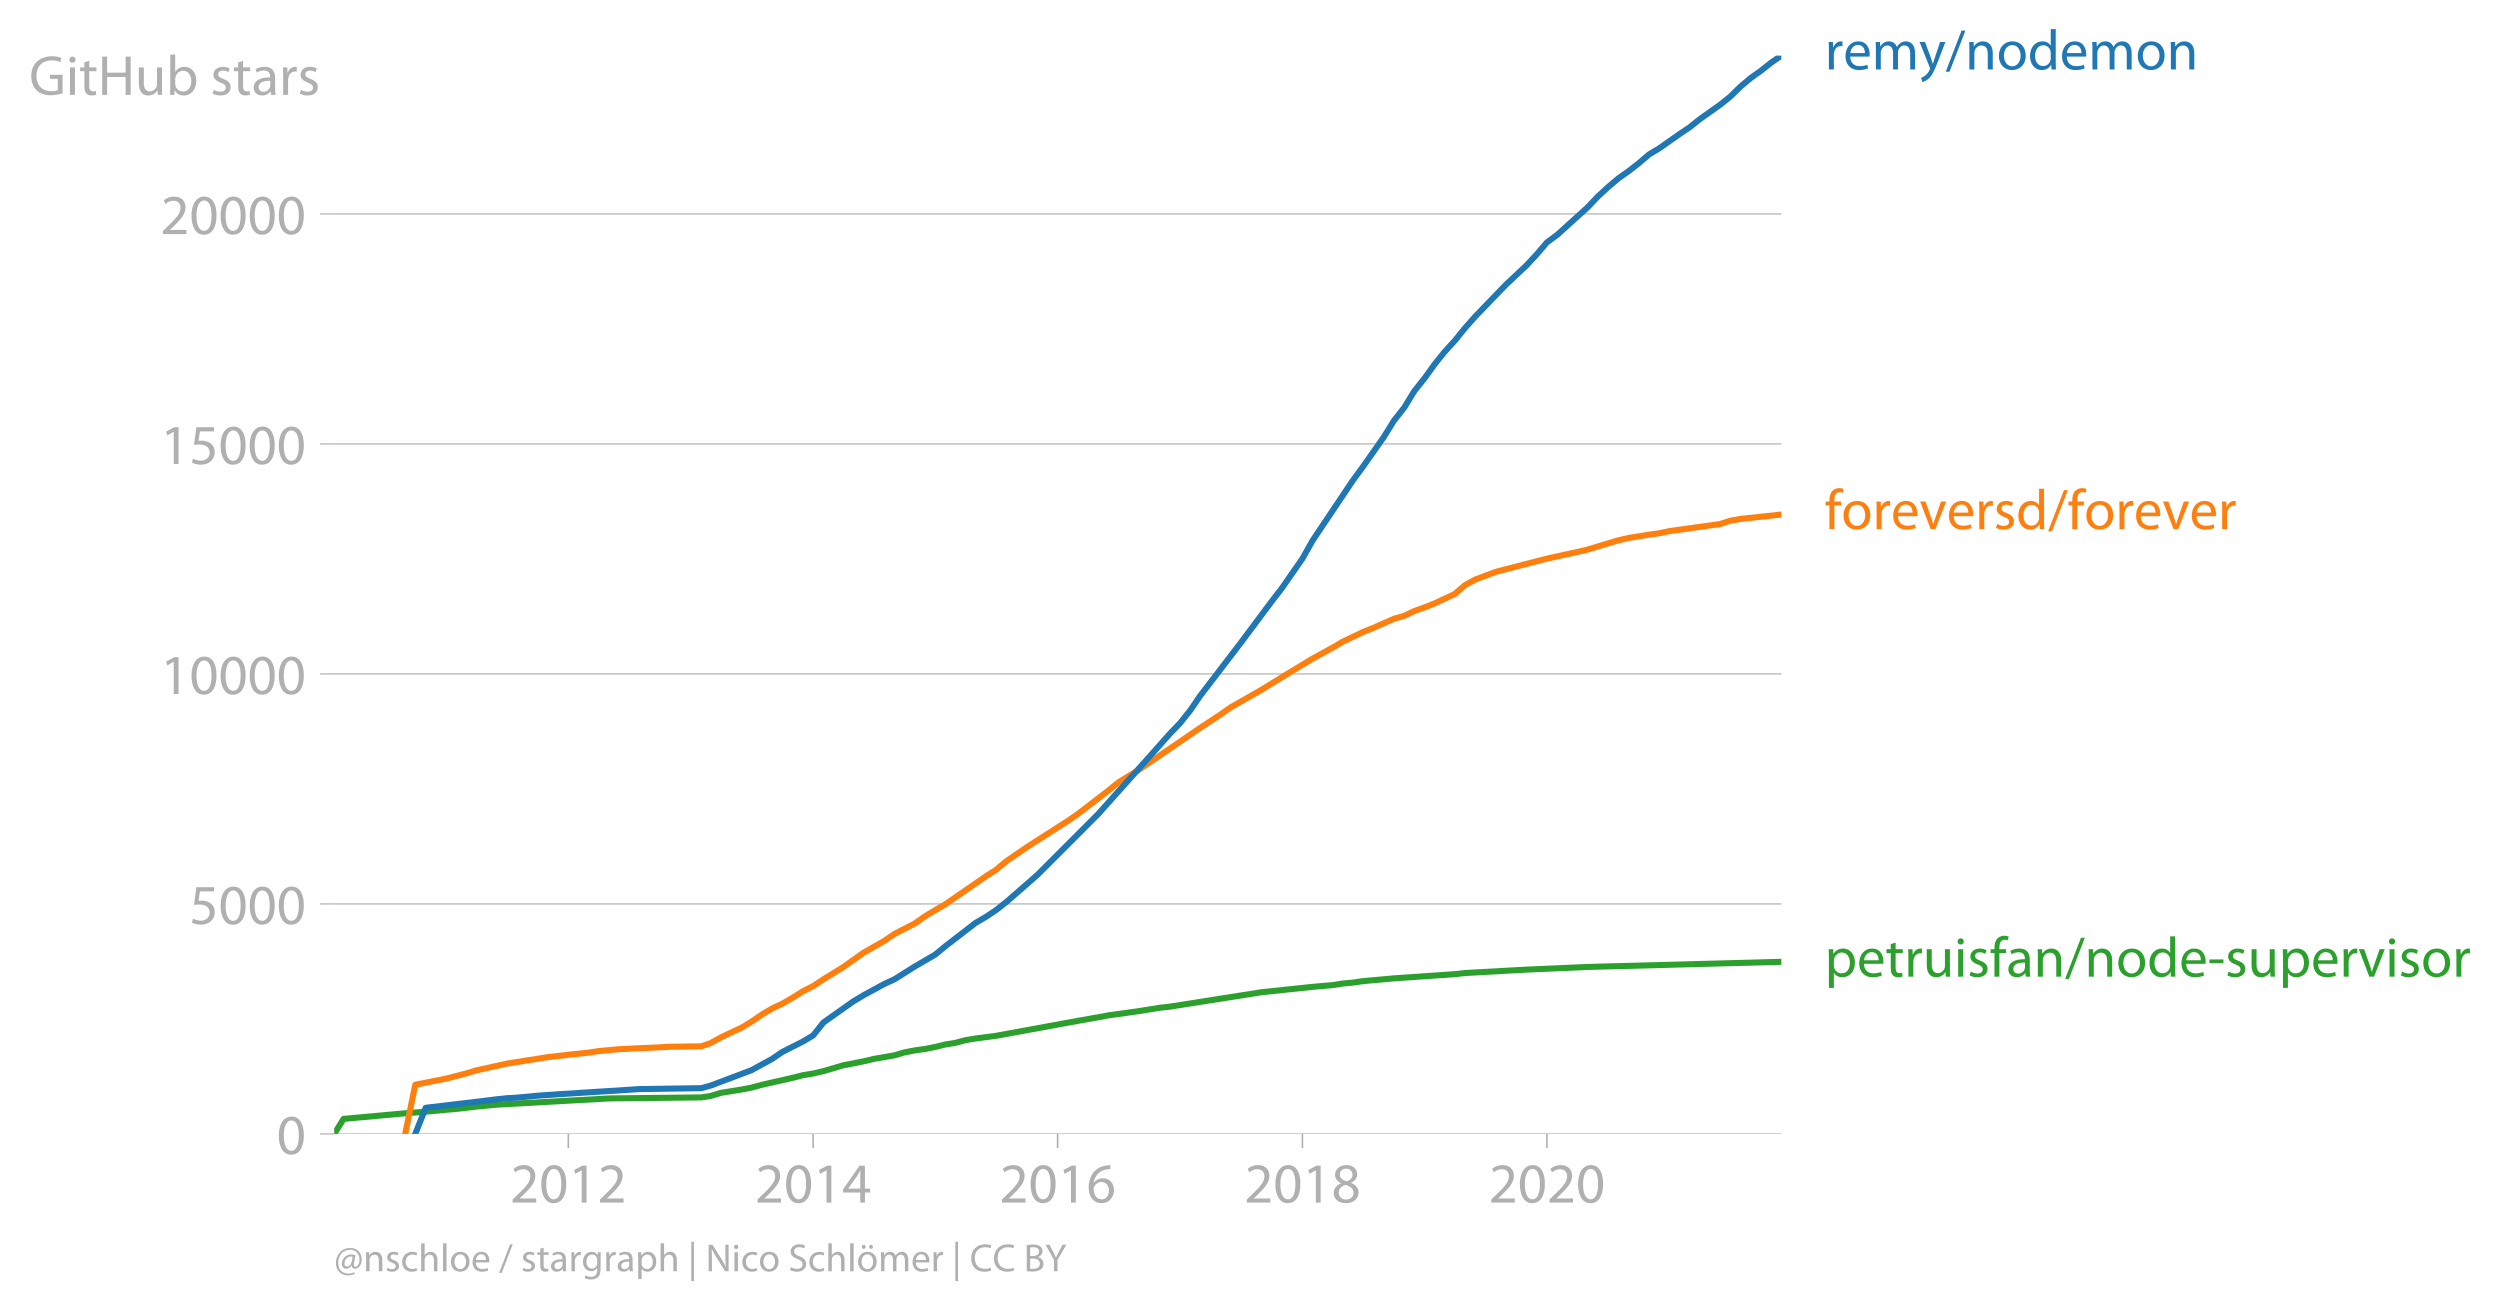
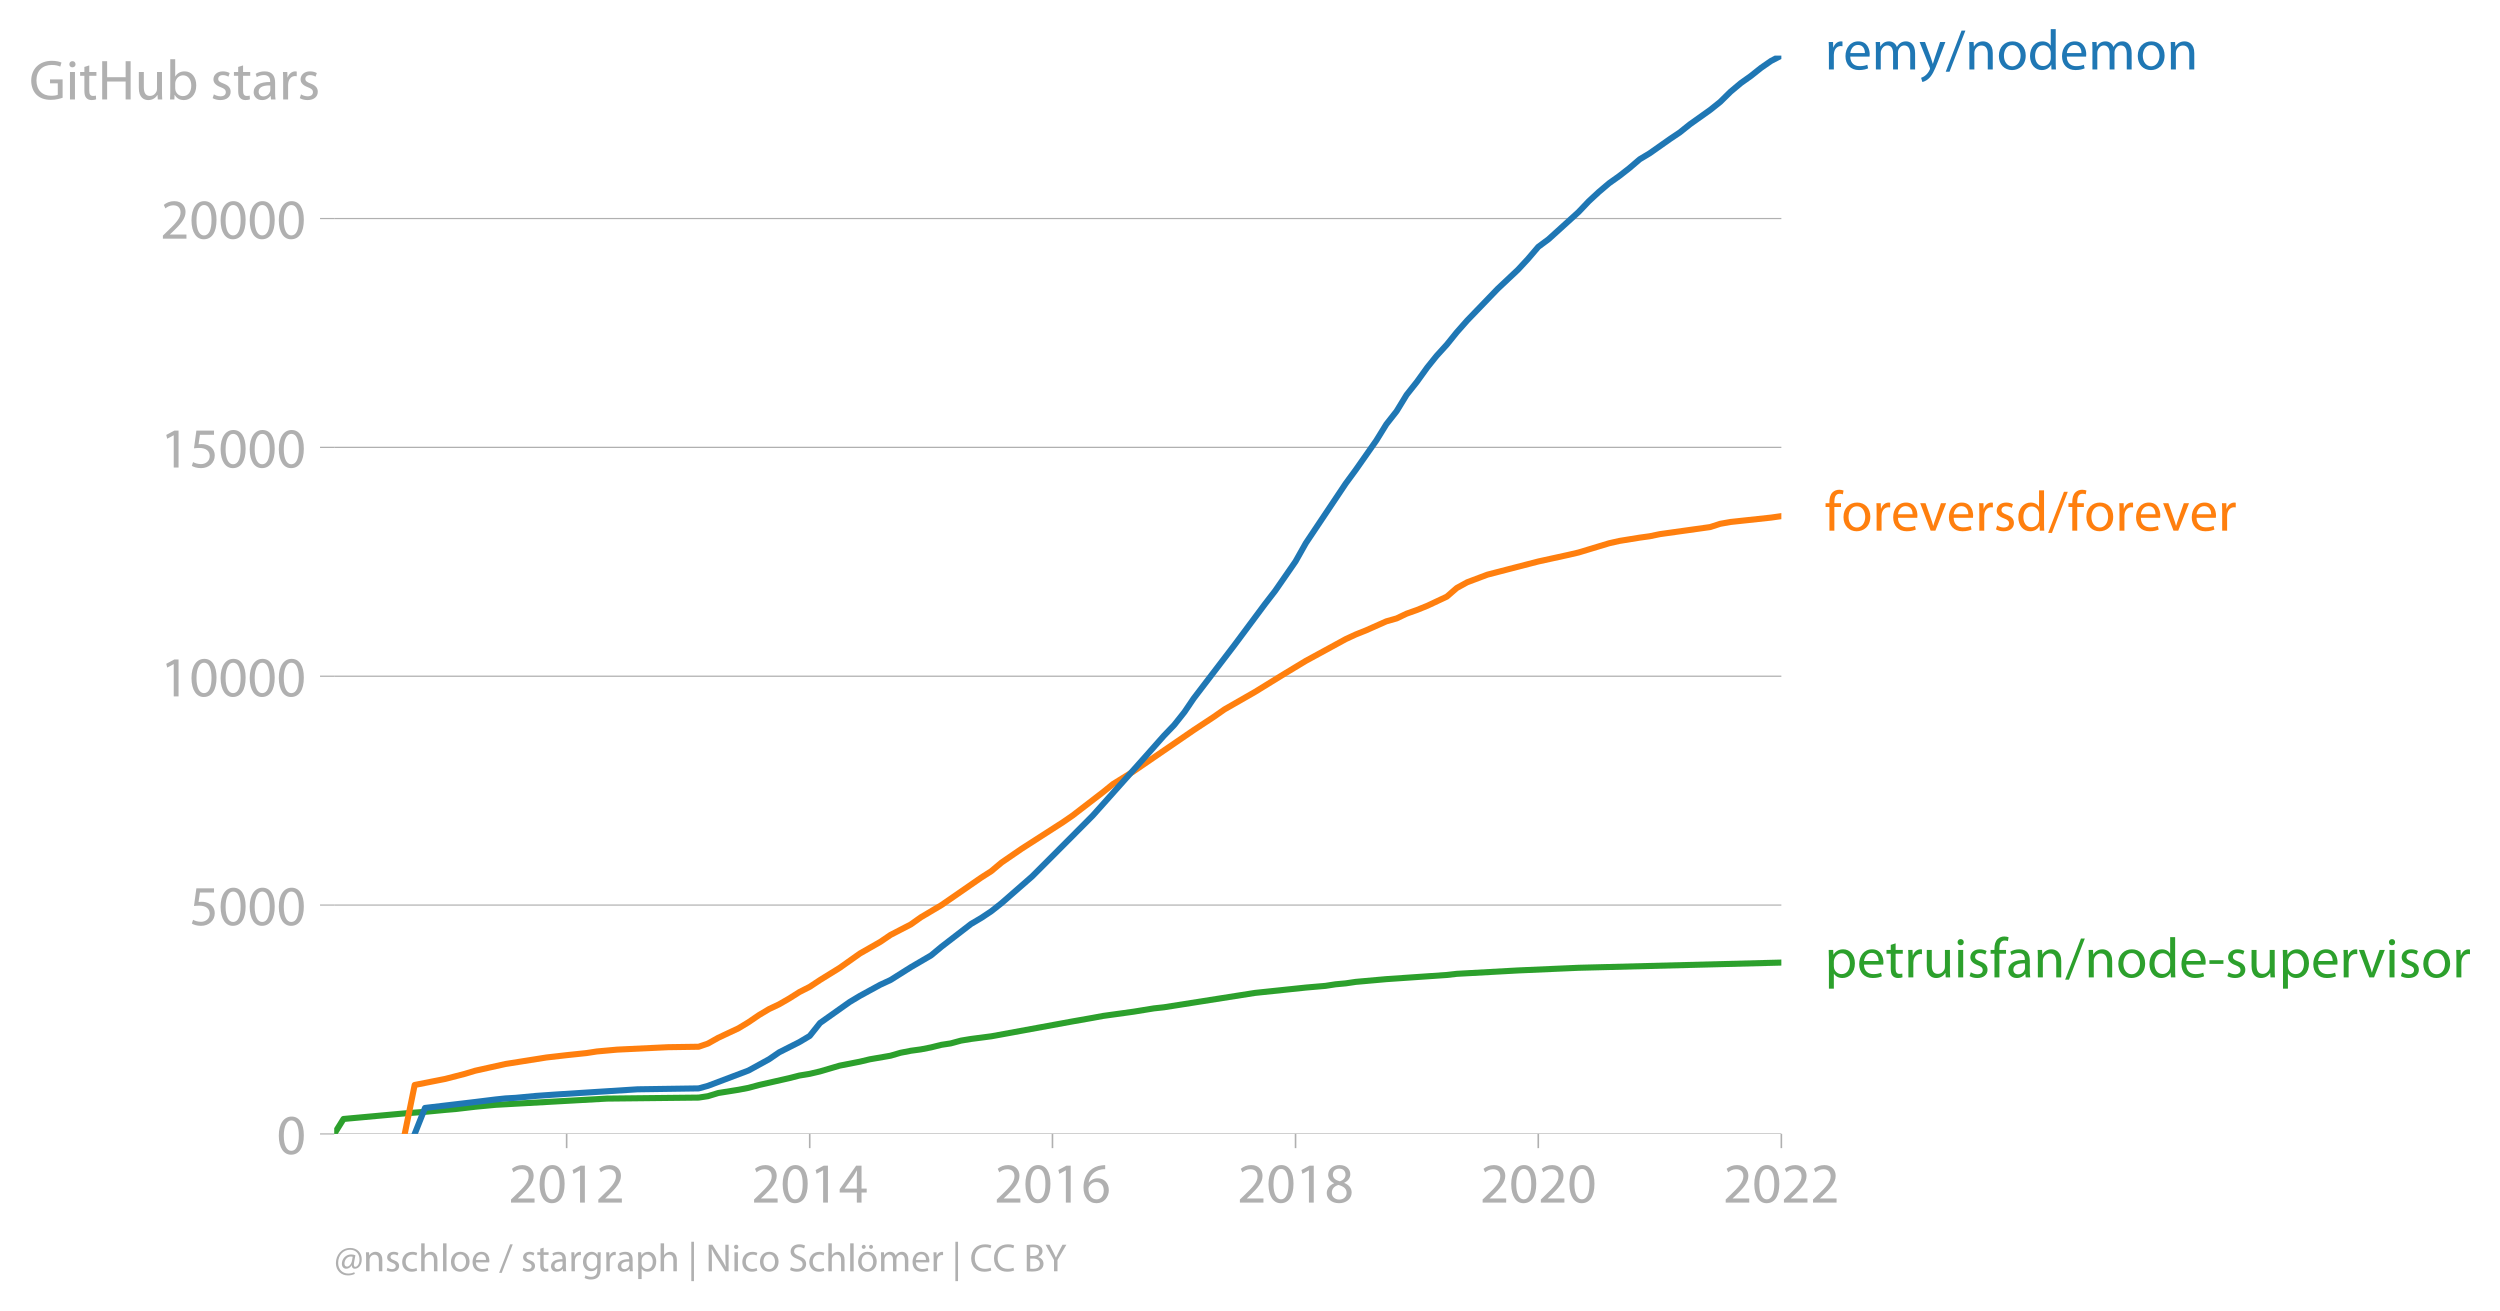
<svg xmlns="http://www.w3.org/2000/svg" xmlns:xlink="http://www.w3.org/1999/xlink" width="822.589" height="431.141" viewBox="0 0 616.941 323.356">
  <defs>
    <style>*{stroke-linejoin:round;stroke-linecap:butt}</style>
  </defs>
  <g id="figure_1">
    <path d="M0 323.356h616.941V0H0v323.356z" style="fill:none" id="patch_1" />
    <g id="axes_1">
      <path d="M82.476 279.829h357.12V13.717H82.476v266.112z" style="fill:none" id="patch_2" />
      <g id="matplotlib.axis_1">
        <g id="xtick_1">
          <g id="line2d_1">
            <defs>
-               <path id="mc02c245573" d="M0 0v3.5" style="stroke:#b0b0b0;stroke-width:.4" />
-             </defs>
-             <use xlink:href="#mc02c245573" x="140.247" y="279.829" style="fill:#b0b0b0;stroke:#b0b0b0;stroke-width:.4" />
-           </g>
-           <g style="fill:#b0b0b0" transform="matrix(.14 0 0 -.14 125.884 296.769)" id="text_1">
+               <path id="m2786385b89" d="M0 0v3.5" style="stroke:#b0b0b0;stroke-width:.4" />
+             </defs>
+             <use xlink:href="#m2786385b89" x="139.835" y="279.829" style="fill:#b0b0b0;stroke:#b0b0b0;stroke-width:.4" />
+           </g>
+           <g style="fill:#b0b0b0" transform="matrix(.14 0 0 -.14 125.472 296.769)" id="text_1">
            <defs>
              <path id="MyriadPro-Regular-32" d="M2944 0v467H1075v13l333 307c877 845 1434 1466 1434 2234 0 595-378 1209-1274 1209-480 0-890-179-1178-422l180-397c192 160 505 352 883 352 621 0 825-390 825-813-6-627-486-1164-1548-2176L288 346V0h2656z" transform="scale(.01563)" />
              <path id="MyriadPro-Regular-30" d="M1677 4230c-845 0-1447-768-1447-2163C243 691 794-70 1606-70c922 0 1447 780 1447 2195 0 1325-499 2105-1376 2105zm-32-435c582 0 845-672 845-1696 0-1062-276-1734-852-1734-512 0-844 614-844 1696 0 1133 358 1734 851 1734z" transform="scale(.01563)" />
              <path id="MyriadPro-Regular-31" d="M1510 0h544v4160h-480l-908-486 108-429 724 390h12V0z" transform="scale(.01563)" />
            </defs>
            <use xlink:href="#MyriadPro-Regular-32" />
            <use xlink:href="#MyriadPro-Regular-30" x="51.3" />
            <use xlink:href="#MyriadPro-Regular-31" x="102.6" />
            <use xlink:href="#MyriadPro-Regular-32" x="153.9" />
          </g>
        </g>
        <g id="xtick_2">
-           <use xlink:href="#mc02c245573" x="200.662" y="279.829" style="fill:#b0b0b0;stroke:#b0b0b0;stroke-width:.4" id="line2d_2" />
-           <g style="fill:#b0b0b0" transform="matrix(.14 0 0 -.14 186.3 296.769)" id="text_2">
+           <use xlink:href="#m2786385b89" x="199.82" y="279.829" style="fill:#b0b0b0;stroke:#b0b0b0;stroke-width:.4" id="line2d_2" />
+           <g style="fill:#b0b0b0" transform="matrix(.14 0 0 -.14 185.457 296.769)" id="text_2">
            <defs>
              <path id="MyriadPro-Regular-34" d="M2560 0v1133h582v441h-582v2586h-608L96 1504v-371h1933V0h531zM666 1574v13l1017 1415c115 192 218 371 346 614h19c-13-218-19-435-19-653V1574H666z" transform="scale(.01563)" />
            </defs>
            <use xlink:href="#MyriadPro-Regular-32" />
            <use xlink:href="#MyriadPro-Regular-30" x="51.3" />
            <use xlink:href="#MyriadPro-Regular-31" x="102.6" />
            <use xlink:href="#MyriadPro-Regular-34" x="153.9" />
          </g>
        </g>
        <g id="xtick_3">
-           <use xlink:href="#mc02c245573" x="260.995" y="279.829" style="fill:#b0b0b0;stroke:#b0b0b0;stroke-width:.4" id="line2d_3" />
-           <g style="fill:#b0b0b0" transform="matrix(.14 0 0 -.14 246.632 296.769)" id="text_3">
+           <use xlink:href="#m2786385b89" x="259.723" y="279.829" style="fill:#b0b0b0;stroke:#b0b0b0;stroke-width:.4" id="line2d_3" />
+           <g style="fill:#b0b0b0" transform="matrix(.14 0 0 -.14 245.36 296.769)" id="text_3">
            <defs>
              <path id="MyriadPro-Regular-36" d="M2662 4224c-102 0-243-6-409-32-525-64-986-275-1331-614-410-410-704-1056-704-1876C218 621 800-70 1690-70c864 0 1382 704 1382 1465 0 813-518 1344-1254 1344-461 0-807-217-1005-480h-19c96 685 563 1331 1446 1479 160 25 307 32 422 25v461zM1690 365c-589 0-903 505-916 1190 0 103 26 186 64 250 154 301 468 512 807 512 518 0 857-359 857-954s-326-998-806-998h-6z" transform="scale(.01563)" />
            </defs>
            <use xlink:href="#MyriadPro-Regular-32" />
            <use xlink:href="#MyriadPro-Regular-30" x="51.3" />
            <use xlink:href="#MyriadPro-Regular-31" x="102.6" />
            <use xlink:href="#MyriadPro-Regular-36" x="153.9" />
          </g>
        </g>
        <g id="xtick_4">
-           <use xlink:href="#mc02c245573" x="321.41" y="279.829" style="fill:#b0b0b0;stroke:#b0b0b0;stroke-width:.4" id="line2d_4" />
-           <g style="fill:#b0b0b0" transform="matrix(.14 0 0 -.14 307.047 296.769)" id="text_4">
+           <use xlink:href="#m2786385b89" x="319.708" y="279.829" style="fill:#b0b0b0;stroke:#b0b0b0;stroke-width:.4" id="line2d_4" />
+           <g style="fill:#b0b0b0" transform="matrix(.14 0 0 -.14 305.345 296.769)" id="text_4">
            <defs>
              <path id="MyriadPro-Regular-38" d="M1062 2170c-512-218-825-589-825-1114C237 448 762-70 1632-70c794 0 1414 486 1414 1209 0 506-320 871-838 1075v20c512 243 685 620 685 972 0 519-403 1024-1210 1024-729 0-1286-448-1286-1107 0-358 198-717 659-934l6-19zm583-1831c-531 0-851 371-832 794 0 397 262 717 749 857 563-160 915-403 915-908 0-423-327-743-832-743zm6 3488c506 0 704-345 704-678 0-378-275-634-633-755-480 128-794 352-794 768 0 358 256 665 723 665z" transform="scale(.01563)" />
            </defs>
            <use xlink:href="#MyriadPro-Regular-32" />
            <use xlink:href="#MyriadPro-Regular-30" x="51.3" />
            <use xlink:href="#MyriadPro-Regular-31" x="102.6" />
            <use xlink:href="#MyriadPro-Regular-38" x="153.9" />
          </g>
        </g>
        <g id="xtick_5">
-           <use xlink:href="#mc02c245573" x="381.743" y="279.829" style="fill:#b0b0b0;stroke:#b0b0b0;stroke-width:.4" id="line2d_5" />
-           <g style="fill:#b0b0b0" transform="matrix(.14 0 0 -.14 367.38 296.769)" id="text_5">
+           <use xlink:href="#m2786385b89" x="379.611" y="279.829" style="fill:#b0b0b0;stroke:#b0b0b0;stroke-width:.4" id="line2d_5" />
+           <g style="fill:#b0b0b0" transform="matrix(.14 0 0 -.14 365.248 296.769)" id="text_5">
            <use xlink:href="#MyriadPro-Regular-32" />
            <use xlink:href="#MyriadPro-Regular-30" x="51.3" />
            <use xlink:href="#MyriadPro-Regular-32" x="102.6" />
            <use xlink:href="#MyriadPro-Regular-30" x="153.9" />
+           </g>
+         </g>
+         <g id="xtick_6">
+           <use xlink:href="#m2786385b89" x="439.596" y="279.829" style="fill:#b0b0b0;stroke:#b0b0b0;stroke-width:.4" id="line2d_6" />
+           <g style="fill:#b0b0b0" transform="matrix(.14 0 0 -.14 425.233 296.769)" id="text_6">
+             <use xlink:href="#MyriadPro-Regular-32" />
+             <use xlink:href="#MyriadPro-Regular-30" x="51.3" />
+             <use xlink:href="#MyriadPro-Regular-32" x="102.6" />
+             <use xlink:href="#MyriadPro-Regular-32" x="153.9" />
          </g>
        </g>
      </g>
      <g id="matplotlib.axis_2">
        <g id="ytick_1">
-           <path d="M82.476 279.829h357.12" clip-path="url(#p3acade7d7f)" style="fill:none;stroke:#b0b0b0;stroke-width:.3;stroke-linecap:square" id="line2d_6" />
-           <g id="line2d_7">
-             <defs>
-               <path id="m104d1a700c" d="M0 0h-3.5" style="stroke:#b0b0b0;stroke-width:.3" />
-             </defs>
-             <use xlink:href="#m104d1a700c" x="82.476" y="279.829" style="fill:#b0b0b0;stroke:#b0b0b0;stroke-width:.3" />
-           </g>
-           <use xlink:href="#MyriadPro-Regular-30" style="fill:#b0b0b0" transform="matrix(.14 0 0 -.14 68.295 284.799)" id="text_6" />
+           <path d="M82.476 279.829h357.12" clip-path="url(#p64e9f4b021)" style="fill:none;stroke:#b0b0b0;stroke-width:.3;stroke-linecap:square" id="line2d_7" />
+           <g id="line2d_8">
+             <defs>
+               <path id="m545ba97fec" d="M0 0h-3.5" style="stroke:#b0b0b0;stroke-width:.3" />
+             </defs>
+             <use xlink:href="#m545ba97fec" x="82.476" y="279.829" style="fill:#b0b0b0;stroke:#b0b0b0;stroke-width:.3" />
+           </g>
+           <use xlink:href="#MyriadPro-Regular-30" style="fill:#b0b0b0" transform="matrix(.14 0 0 -.14 68.295 284.799)" id="text_7" />
        </g>
        <g id="ytick_2">
-           <path d="M82.476 223.071h357.12" clip-path="url(#p3acade7d7f)" style="fill:none;stroke:#b0b0b0;stroke-width:.3;stroke-linecap:square" id="line2d_8" />
-           <use xlink:href="#m104d1a700c" x="82.476" y="223.071" style="fill:#b0b0b0;stroke:#b0b0b0;stroke-width:.3" id="line2d_9" />
-           <g style="fill:#b0b0b0" transform="matrix(.14 0 0 -.14 46.75 228.041)" id="text_7">
+           <path d="M82.476 223.353h357.12" clip-path="url(#p64e9f4b021)" style="fill:none;stroke:#b0b0b0;stroke-width:.3;stroke-linecap:square" id="line2d_9" />
+           <use xlink:href="#m545ba97fec" x="82.476" y="223.353" style="fill:#b0b0b0;stroke:#b0b0b0;stroke-width:.3" id="line2d_10" />
+           <g style="fill:#b0b0b0" transform="matrix(.14 0 0 -.14 46.75 228.323)" id="text_8">
            <defs>
              <path id="MyriadPro-Regular-35" d="M2771 4160H781L512 2163c154 19 339 45 576 45 832 0 1190-384 1197-922 0-556-455-902-986-902-377 0-717 128-889 230L269 186C467 58 851-70 1306-70c902 0 1548 608 1548 1420 0 525-268 884-595 1069-256 154-576 224-896 224-153 0-243-13-339-25l160 1068h1587v474z" transform="scale(.01563)" />
            </defs>
            <use xlink:href="#MyriadPro-Regular-35" />
            <use xlink:href="#MyriadPro-Regular-30" x="51.3" />
            <use xlink:href="#MyriadPro-Regular-30" x="102.6" />
            <use xlink:href="#MyriadPro-Regular-30" x="153.9" />
          </g>
        </g>
        <g id="ytick_3">
-           <path d="M82.476 166.314h357.12" clip-path="url(#p3acade7d7f)" style="fill:none;stroke:#b0b0b0;stroke-width:.3;stroke-linecap:square" id="line2d_10" />
-           <use xlink:href="#m104d1a700c" x="82.476" y="166.314" style="fill:#b0b0b0;stroke:#b0b0b0;stroke-width:.3" id="line2d_11" />
-           <g style="fill:#b0b0b0" transform="matrix(.14 0 0 -.14 39.568 171.284)" id="text_8">
+           <path d="M82.476 166.878h357.12" clip-path="url(#p64e9f4b021)" style="fill:none;stroke:#b0b0b0;stroke-width:.3;stroke-linecap:square" id="line2d_11" />
+           <use xlink:href="#m545ba97fec" x="82.476" y="166.878" style="fill:#b0b0b0;stroke:#b0b0b0;stroke-width:.3" id="line2d_12" />
+           <g style="fill:#b0b0b0" transform="matrix(.14 0 0 -.14 39.568 171.848)" id="text_9">
            <use xlink:href="#MyriadPro-Regular-31" />
            <use xlink:href="#MyriadPro-Regular-30" x="51.3" />
            <use xlink:href="#MyriadPro-Regular-30" x="102.6" />
            <use xlink:href="#MyriadPro-Regular-30" x="153.9" />
            <use xlink:href="#MyriadPro-Regular-30" x="205.2" />
          </g>
        </g>
        <g id="ytick_4">
-           <path d="M82.476 109.557h357.12" clip-path="url(#p3acade7d7f)" style="fill:none;stroke:#b0b0b0;stroke-width:.3;stroke-linecap:square" id="line2d_12" />
-           <use xlink:href="#m104d1a700c" x="82.476" y="109.557" style="fill:#b0b0b0;stroke:#b0b0b0;stroke-width:.3" id="line2d_13" />
-           <g style="fill:#b0b0b0" transform="matrix(.14 0 0 -.14 39.568 114.527)" id="text_9">
+           <path d="M82.476 110.402h357.12" clip-path="url(#p64e9f4b021)" style="fill:none;stroke:#b0b0b0;stroke-width:.3;stroke-linecap:square" id="line2d_13" />
+           <use xlink:href="#m545ba97fec" x="82.476" y="110.402" style="fill:#b0b0b0;stroke:#b0b0b0;stroke-width:.3" id="line2d_14" />
+           <g style="fill:#b0b0b0" transform="matrix(.14 0 0 -.14 39.568 115.372)" id="text_10">
            <use xlink:href="#MyriadPro-Regular-31" />
            <use xlink:href="#MyriadPro-Regular-35" x="51.3" />
            <use xlink:href="#MyriadPro-Regular-30" x="102.6" />
            <use xlink:href="#MyriadPro-Regular-30" x="153.9" />
            <use xlink:href="#MyriadPro-Regular-30" x="205.2" />
          </g>
        </g>
        <g id="ytick_5">
-           <path d="M82.476 52.8h357.12" clip-path="url(#p3acade7d7f)" style="fill:none;stroke:#b0b0b0;stroke-width:.3;stroke-linecap:square" id="line2d_14" />
-           <use xlink:href="#m104d1a700c" x="82.476" y="52.8" style="fill:#b0b0b0;stroke:#b0b0b0;stroke-width:.3" id="line2d_15" />
-           <g style="fill:#b0b0b0" transform="matrix(.14 0 0 -.14 39.568 57.77)" id="text_10">
+           <path d="M82.476 53.927h357.12" clip-path="url(#p64e9f4b021)" style="fill:none;stroke:#b0b0b0;stroke-width:.3;stroke-linecap:square" id="line2d_15" />
+           <use xlink:href="#m545ba97fec" x="82.476" y="53.927" style="fill:#b0b0b0;stroke:#b0b0b0;stroke-width:.3" id="line2d_16" />
+           <g style="fill:#b0b0b0" transform="matrix(.14 0 0 -.14 39.568 58.897)" id="text_11">
            <use xlink:href="#MyriadPro-Regular-32" />
            <use xlink:href="#MyriadPro-Regular-30" x="51.3" />
            <use xlink:href="#MyriadPro-Regular-30" x="102.6" />
            <use xlink:href="#MyriadPro-Regular-30" x="153.9" />
            <use xlink:href="#MyriadPro-Regular-30" x="205.2" />
          </g>
        </g>
-         <g style="fill:#b0b0b0" transform="matrix(.14 0 0 -.14 7.2 23.417)" id="text_11">
+         <g style="fill:#b0b0b0" transform="matrix(.14 0 0 -.14 7.2 24.544)" id="text_12">
          <defs>
            <path id="MyriadPro-Regular-47" d="M3770 2266H2349v-448h877V531c-128-64-378-115-743-115-1005 0-1664 646-1664 1741 0 1081 685 1734 1735 1734 435 0 723-83 953-185l135 454c-186 90-576 198-1076 198-1446 0-2329-940-2336-2227 0-672 231-1248 602-1606 422-403 960-570 1613-570 582 0 1075 147 1325 237v2074z" transform="scale(.01563)" />
            <path id="MyriadPro-Regular-69" d="M1030 0v3098H467V0h563zM749 4320c-205 0-352-154-352-352 0-192 141-346 339-346 224 0 365 154 358 346 0 198-134 352-345 352z" transform="scale(.01563)" />
            <path id="MyriadPro-Regular-74" d="M595 3667v-569H115v-429h480V979c0-365 58-640 218-806C947 19 1158-70 1421-70c217 0 390 38 499 83l-26 422c-83-25-172-38-326-38-314 0-422 217-422 601v1671h806v429h-806v742l-551-173z" transform="scale(.01563)" />
            <path id="MyriadPro-Regular-48" d="M486 4314V0h557v2022h2087V0h563v4314h-563V2509H1043v1805H486z" transform="scale(.01563)" />
            <path id="MyriadPro-Regular-75" d="M3059 3098h-563V1197c0-103-19-205-51-288-103-250-365-512-743-512-512 0-691 397-691 985v1716H448V1286C448 198 1030-70 1517-70c550 0 877 326 1024 576h13l32-506h499c-19 243-26 525-26 845v2253z" transform="scale(.01563)" />
            <path id="MyriadPro-Regular-62" d="M467 800c0-275-13-589-25-800h486l26 512h19c230-410 589-582 1037-582 691 0 1388 550 1388 1657 7 941-537 1581-1305 1581-499 0-858-224-1056-570h-13v1946H467V800zm557 998c0 90 19 167 32 231 115 429 474 691 858 691 601 0 921-531 921-1152 0-710-352-1190-941-1190-409 0-736 268-844 659-13 64-26 134-26 205v556z" transform="scale(.01563)" />
            <path id="MyriadPro-Regular-73" d="M250 147C467 19 781-70 1120-70c736 0 1158 390 1158 934 0 461-275 730-812 934-404 154-589 269-589 525 0 231 185 423 518 423 288 0 512-103 634-180l141 410c-173 102-448 192-762 192-666 0-1069-410-1069-909 0-371 263-678 819-877 416-153 576-300 576-569 0-256-192-461-601-461-282 0-576 115-743 224L250 147z" transform="scale(.01563)" />
            <path id="MyriadPro-Regular-61" d="M2643 1901c0 621-230 1267-1177 1267-391 0-762-109-1018-275l128-371c218 140 518 230 806 230 634 0 704-461 704-717v-64C890 1978 224 1568 224 819c0-448 320-889 947-889 442 0 775 217 947 460h20l44-390h512c-38 211-51 474-51 742v1159zm-544-858c0-57-13-121-32-179-89-262-345-518-749-518-288 0-531 172-531 537 0 602 698 711 1312 698v-538z" transform="scale(.01563)" />
            <path id="MyriadPro-Regular-72" d="M467 0h557v1651c0 96 13 186 26 263 76 422 358 723 755 723 77 0 134-7 192-19v531c-51 13-96 19-160 19-378 0-717-262-858-678h-25l-20 608H442c19-288 25-602 25-967V0z" transform="scale(.01563)" />
          </defs>
          <use xlink:href="#MyriadPro-Regular-47" />
          <use xlink:href="#MyriadPro-Regular-69" x="64.6" />
          <use xlink:href="#MyriadPro-Regular-74" x="88" />
          <use xlink:href="#MyriadPro-Regular-48" x="121.1" />
          <use xlink:href="#MyriadPro-Regular-75" x="186.3" />
          <use xlink:href="#MyriadPro-Regular-62" x="241.4" />
          <use xlink:href="#MyriadPro-Regular-20" x="298.3" />
          <use xlink:href="#MyriadPro-Regular-73" x="319.5" />
          <use xlink:href="#MyriadPro-Regular-74" x="359.1" />
          <use xlink:href="#MyriadPro-Regular-61" x="392.2" />
          <use xlink:href="#MyriadPro-Regular-72" x="440.4" />
          <use xlink:href="#MyriadPro-Regular-73" x="473.1" />
        </g>
      </g>
-       <path d="m82.476 279.829 2.314-3.712 15.208-1.385 5.041-.386 5.042-.477 2.562-.216 4.876-.567 5.041-.477 27.687-1.544 22.81-.25 2.315-.351 2.562-.784 5.042-.806 2.48-.476 2.561-.693 7.604-1.725 2.48-.636 2.561-.42 2.562-.602 4.877-1.43 5.041-.987 2.48-.59 5.124-.886 2.479-.727 2.562-.499 2.48-.34 2.562-.5 2.562-.636 2.314-.352 2.562-.692 2.48-.409 5.04-.658 20.167-3.69 5.041-.885 2.562-.476 7.604-1.056 5.041-.817 2.48-.273 22.645-3.564 12.645-1.328 4.877-.42 2.479-.386 2.562-.239 2.48-.363 7.603-.681 15.042-1.033 2.48-.284 15.206-.84 15.042-.658 47.853-1.272h0" clip-path="url(#p3acade7d7f)" style="fill:none;stroke:#2ca02c;stroke-width:1.5;stroke-linecap:square" id="line2d_16" />
-       <path d="m99.998 279.829 2.479-12.146 7.604-1.499 4.876-1.26 2.562-.772 7.52-1.668 10.166-1.612 5.042-.58 4.959-.521 2.562-.398 5.041-.454 12.645-.601 7.604-.114 2.314-.795 2.562-1.43 5.042-2.36 2.48-1.5 2.561-1.747 2.562-1.522 2.48-1.169 2.562-1.475 2.48-1.567 2.561-1.294 2.562-1.691 4.877-3.008 5.041-3.565 5.042-2.872 2.562-1.737 5.041-2.599 2.48-1.76 5.124-3.03 9.917-6.845 2.48-1.578 2.562-2.146 5.041-3.45 10.166-6.516 2.397-1.646 7.603-5.835 2.48-2.009 5.124-3.167 14.96-10.228 5.04-3.314 2.563-1.794 7.603-4.347 7.521-4.62 5.124-3.088 4.877-2.679 2.479-1.453 5.041-2.406 2.563-1.022 5.041-2.236 2.562-.727 2.48-1.18 2.562-.908 2.562-1.033 4.876-2.282 2.48-2.146 2.561-1.407 5.042-1.896 5.041-1.305 7.604-1.964 7.52-1.646 2.48-.579 7.604-2.293 2.562-.579 5.041-.817 2.48-.34 2.562-.534 12.48-1.748 2.48-.806 2.561-.454 10.083-1.09h0" clip-path="url(#p3acade7d7f)" style="fill:none;stroke:#ff7f0e;stroke-width:1.5;stroke-linecap:square" id="line2d_17" />
-       <path d="m102.477 279.829 2.562-6.448 12.48-1.476 5.041-.624 2.48-.261 2.562-.148 5.041-.476 5.042-.352 20.166-1.283 15.207-.227 2.314-.636 10.083-3.803 5.124-2.803 2.48-1.703 5.041-2.543 2.562-1.52 2.562-3.213 7.356-5.2 2.562-1.532 5.042-2.747 2.562-1.18 5.041-3.167 5.042-2.94 2.562-2.123 7.355-5.665 2.562-1.51 2.48-1.645 2.562-2.02 7.603-6.63 7.604-7.606 7.438-7.457 12.645-14.133 5.042-5.676 2.562-2.667 2.562-3.224 2.314-3.406 10.083-13.167 7.604-10.194 2.562-3.314 5.041-7.265 2.562-4.54 9.918-14.792 2.48-3.371 5.124-7.3 2.48-4.006 2.561-3.258 2.48-4.053 2.562-3.223 2.562-3.553 2.314-2.872 2.562-2.816 2.48-3.064 2.561-2.895 7.604-7.878 5.041-4.733 2.48-2.668 2.562-2.997 2.562-1.896 7.438-6.731 2.562-2.69 2.48-2.293 2.562-2.168 2.562-1.817 2.48-1.93 2.561-2.19 2.48-1.487 5.124-3.599 2.314-1.543 2.562-2.044 5.042-3.575 2.48-1.976 2.561-2.52 2.562-2.145 2.48-1.76 2.562-2.031 2.48-1.714h0" clip-path="url(#p3acade7d7f)" style="fill:none;stroke:#1f77b4;stroke-width:1.5;stroke-linecap:square" id="line2d_18" />
-       <g style="fill:#1f77b4" transform="matrix(.14 0 0 -.14 450.31 17.14)" id="text_12">
+       <path d="m82.476 279.829 2.298-3.694 15.099-1.378 5.005-.384 5.006-.474 2.544-.215 4.841-.565 5.006-.474 27.49-1.536 22.648-.249 2.297-.35 2.544-.78 5.006-.801 2.462-.475 2.543-.689 7.55-1.716 2.462-.633 2.543-.418 2.544-.599 4.842-1.423 5.005-.982 2.462-.588 5.088-.88 2.461-.724 2.544-.497 2.462-.338 2.544-.497 2.544-.633 2.297-.35 2.544-.69 2.462-.406 5.005-.655 20.023-3.67 5.005-.882 2.544-.474 7.55-1.05 5.005-.814 2.462-.27 22.484-3.548 12.555-1.321 4.842-.418 2.461-.384 2.544-.237 2.462-.362 7.55-.677 14.934-1.028 2.462-.283 15.099-.835 14.934-.656 50.056-1.287h0" clip-path="url(#p64e9f4b021)" style="fill:none;stroke:#2ca02c;stroke-width:1.5;stroke-linecap:square" id="line2d_17" />
+       <path d="m99.873 279.829 2.461-12.086 7.55-1.491 4.841-1.254 2.544-.768 7.468-1.66 10.093-1.604 5.005-.576 4.924-.52 2.544-.395 5.005-.452 12.555-.599 7.55-.113 2.297-.79 2.544-1.423 5.006-2.35 2.462-1.49 2.543-1.74 2.544-1.514 2.462-1.163 2.544-1.468 2.462-1.56 2.543-1.287 2.544-1.683 4.842-2.993 5.005-3.547 5.006-2.857 2.544-1.728 5.005-2.587 2.462-1.75 5.088-3.017 9.847-6.81 2.461-1.57 2.544-2.135 5.006-3.434 10.093-6.483 2.38-1.638 7.55-5.806 2.461-1.999 5.088-3.151 14.852-10.177 5.006-3.298 2.544-1.785 7.55-4.326 7.466-4.597 5.088-3.072 9.847-5.366 2.462-1.14 2.544-1.017 5.005-2.225 2.544-.723 2.462-1.175 2.544-.903 2.544-1.028 4.841-2.27 2.462-2.135 2.544-1.4 5.005-1.887 5.006-1.299 7.55-1.954 7.467-1.638 2.461-.576 7.55-2.281 2.544-.576 5.005-.814 2.462-.339 2.544-.53 12.39-1.74 2.462-.802 2.544-.452 10.011-1.084 2.544-.361h0" clip-path="url(#p64e9f4b021)" style="fill:none;stroke:#ff7f0e;stroke-width:1.5;stroke-linecap:square" id="line2d_18" />
+       <path d="m102.334 279.829 2.544-6.416 12.391-1.468 5.006-.622 2.462-.26 2.543-.146 5.006-.475 5.006-.35 20.022-1.276 15.099-.226 2.297-.633 10.012-3.783 5.087-2.79 2.462-1.695 5.006-2.53 2.543-1.513 2.544-3.197 7.303-5.173 2.544-1.525 5.006-2.733 2.544-1.175 5.005-3.151 5.006-2.926 2.544-2.112 7.303-5.636 2.544-1.502 2.461-1.638 2.544-2.01 7.55-6.597 7.55-7.568 7.384-7.42 12.555-14.063 5.006-5.647 2.544-2.655 2.544-3.207 2.297-3.389 10.011-13.102 7.55-10.143 2.544-3.298 5.005-7.23 2.544-4.517 9.847-14.718 2.462-3.354 5.088-7.263 2.461-3.987 2.544-3.242 2.462-4.032 2.544-3.208 2.544-3.535 2.297-2.858 2.544-2.801 2.462-3.05 2.544-2.88 7.55-7.839 5.005-4.71 2.461-2.654 2.544-2.982 2.544-1.887 7.385-6.698 2.544-2.677 2.462-2.281 2.544-2.157 2.544-1.808 2.461-1.92 2.544-2.18 2.462-1.48 5.088-3.58 2.297-1.536 2.544-2.033 5.006-3.558 2.461-1.966 2.544-2.507 2.544-2.135 2.462-1.75 2.544-2.022 2.461-1.706 2.544-1.321h0" clip-path="url(#p64e9f4b021)" style="fill:none;stroke:#1f77b4;stroke-width:1.5;stroke-linecap:square" id="line2d_19" />
+       <g style="fill:#1f77b4" transform="matrix(.14 0 0 -.14 450.31 17.14)" id="text_13">
        <defs>
          <path id="MyriadPro-Regular-65" d="M2957 1446c6 58 19 148 19 263 0 569-269 1459-1280 1459-902 0-1453-736-1453-1670C243 563 813-70 1766-70c493 0 832 108 1031 198l-96 403c-211-89-455-160-858-160-563 0-1049 314-1062 1075h2176zM787 1850c45 390 295 915 864 915 634 0 787-557 781-915H787z" transform="scale(.01563)" />
          <path id="MyriadPro-Regular-6d" d="M467 0h551v1869c0 96 12 192 44 275 90 282 346 563 698 563 429 0 646-358 646-851V0h551v1914c0 102 19 204 45 281 96 275 345 512 665 512 455 0 672-358 672-953V0h551v1824c0 1075-608 1344-1018 1344-294 0-499-77-685-218-128-96-249-230-345-403h-13c-135 365-455 621-877 621-512 0-800-275-973-570h-19l-26 500H442c19-256 25-519 25-839V0z" transform="scale(.01563)" />
          <path id="MyriadPro-Regular-79" d="M58 3098 1203 243c26-70 39-115 39-147s-20-77-45-134c-128-288-320-506-474-628-166-140-352-230-493-275l141-473c141 25 416 121 691 364 384 333 660 877 1063 1940l845 2208h-596l-614-1818c-77-224-141-461-198-646h-13c-51 185-128 428-199 633L672 3098H58z" transform="scale(.01563)" />
          <path id="MyriadPro-Regular-2f" d="m422-256 1792 4640h-435L-6-256h428z" transform="scale(.01563)" />
          <path id="MyriadPro-Regular-6e" d="M467 0h563v1862c0 96 13 192 39 263 96 313 384 576 755 576 531 0 717-416 717-915V0h563v1850c0 1062-666 1318-1094 1318-512 0-871-288-1024-582h-13l-32 512H442c19-256 25-519 25-839V0z" transform="scale(.01563)" />
          <path id="MyriadPro-Regular-6f" d="M1779 3168c-857 0-1536-608-1536-1645C243 544 890-70 1728-70c749 0 1542 499 1542 1644 0 948-601 1594-1491 1594zm-13-422c666 0 928-666 928-1191 0-697-403-1203-940-1203-551 0-941 512-941 1190 0 589 288 1204 953 1204z" transform="scale(.01563)" />
          <path id="MyriadPro-Regular-64" d="M2579 4544V2694h-13c-140 250-460 474-934 474-755 0-1395-634-1389-1664C243 563 819-70 1568-70c506 0 883 262 1056 608h13l25-538h506c-19 211-26 525-26 800v3744h-563zm0-3245c0-89-6-166-25-243-103-422-448-672-826-672-608 0-915 518-915 1146 0 684 345 1196 928 1196 422 0 729-294 813-652 19-71 25-167 25-237v-538z" transform="scale(.01563)" />
        </defs>
        <use xlink:href="#MyriadPro-Regular-72" />
        <use xlink:href="#MyriadPro-Regular-65" x="32.7" />
        <use xlink:href="#MyriadPro-Regular-6d" x="82.8" />
        <use xlink:href="#MyriadPro-Regular-79" x="166.2" />
        <use xlink:href="#MyriadPro-Regular-2f" x="213.3" />
        <use xlink:href="#MyriadPro-Regular-6e" x="247.6" />
        <use xlink:href="#MyriadPro-Regular-6f" x="303.1" />
        <use xlink:href="#MyriadPro-Regular-64" x="358" />
        <use xlink:href="#MyriadPro-Regular-65" x="414.4" />
        <use xlink:href="#MyriadPro-Regular-6d" x="464.5" />
        <use xlink:href="#MyriadPro-Regular-6f" x="547.9" />
        <use xlink:href="#MyriadPro-Regular-6e" x="602.8" />
      </g>
-       <g style="fill:#ff7f0e" transform="matrix(.14 0 0 -.14 450.31 130.554)" id="text_13">
+       <g style="fill:#ff7f0e" transform="matrix(.14 0 0 -.14 450.31 130.952)" id="text_14">
        <defs>
          <path id="MyriadPro-Regular-66" d="M1082 0v2669h748v429h-748v166c0 474 121 896 601 896 160 0 275-32 359-70l76 435c-108 45-281 89-480 89-262 0-544-83-755-288-262-249-358-646-358-1081v-147H90v-429h435V0h557z" transform="scale(.01563)" />
          <path id="MyriadPro-Regular-76" d="M83 3098 1261 0h537l1216 3098h-588l-602-1741c-102-282-192-538-262-794h-20c-64 256-147 512-249 794L685 3098H83z" transform="scale(.01563)" />
        </defs>
        <use xlink:href="#MyriadPro-Regular-66" />
        <use xlink:href="#MyriadPro-Regular-6f" x="29.2" />
        <use xlink:href="#MyriadPro-Regular-72" x="84.1" />
        <use xlink:href="#MyriadPro-Regular-65" x="116.8" />
        <use xlink:href="#MyriadPro-Regular-76" x="166.9" />
        <use xlink:href="#MyriadPro-Regular-65" x="215" />
        <use xlink:href="#MyriadPro-Regular-72" x="265.1" />
        <use xlink:href="#MyriadPro-Regular-73" x="297.8" />
        <use xlink:href="#MyriadPro-Regular-64" x="337.4" />
        <use xlink:href="#MyriadPro-Regular-2f" x="393.8" />
        <use xlink:href="#MyriadPro-Regular-66" x="428.1" />
        <use xlink:href="#MyriadPro-Regular-6f" x="457.3" />
        <use xlink:href="#MyriadPro-Regular-72" x="512.2" />
        <use xlink:href="#MyriadPro-Regular-65" x="544.9" />
        <use xlink:href="#MyriadPro-Regular-76" x="595" />
        <use xlink:href="#MyriadPro-Regular-65" x="643.1" />
        <use xlink:href="#MyriadPro-Regular-72" x="693.2" />
      </g>
-       <g style="fill:#2ca02c" transform="matrix(.14 0 0 -.14 450.31 241.012)" id="text_14">
+       <g style="fill:#2ca02c" transform="matrix(.14 0 0 -.14 450.31 241.2)" id="text_15">
        <defs>
          <path id="MyriadPro-Regular-70" d="M467-1267h557V416h13c185-307 544-486 953-486 730 0 1408 550 1408 1664 0 940-563 1574-1312 1574-505 0-870-224-1100-602h-13l-26 532H442c12-295 25-615 25-1012v-3353zm557 3059c0 77 19 160 38 230 109 423 468 698 852 698 595 0 921-531 921-1152 0-710-345-1197-941-1197-403 0-742 269-844 659-13 71-26 148-26 231v531z" transform="scale(.01563)" />
          <path id="MyriadPro-Regular-2d" d="M192 1939v-416h1581v416H192z" transform="scale(.01563)" />
        </defs>
        <use xlink:href="#MyriadPro-Regular-70" />
        <use xlink:href="#MyriadPro-Regular-65" x="56.9" />
        <use xlink:href="#MyriadPro-Regular-74" x="107" />
        <use xlink:href="#MyriadPro-Regular-72" x="140.1" />
        <use xlink:href="#MyriadPro-Regular-75" x="172.8" />
        <use xlink:href="#MyriadPro-Regular-69" x="227.9" />
        <use xlink:href="#MyriadPro-Regular-73" x="251.3" />
        <use xlink:href="#MyriadPro-Regular-66" x="290.9" />
        <use xlink:href="#MyriadPro-Regular-61" x="320.1" />
        <use xlink:href="#MyriadPro-Regular-6e" x="368.3" />
        <use xlink:href="#MyriadPro-Regular-2f" x="423.8" />
        <use xlink:href="#MyriadPro-Regular-6e" x="458.1" />
        <use xlink:href="#MyriadPro-Regular-6f" x="513.6" />
        <use xlink:href="#MyriadPro-Regular-64" x="568.5" />
        <use xlink:href="#MyriadPro-Regular-65" x="624.9" />
        <use xlink:href="#MyriadPro-Regular-2d" x="675" />
        <use xlink:href="#MyriadPro-Regular-73" x="705.7" />
        <use xlink:href="#MyriadPro-Regular-75" x="745.3" />
        <use xlink:href="#MyriadPro-Regular-70" x="800.4" />
        <use xlink:href="#MyriadPro-Regular-65" x="857.3" />
        <use xlink:href="#MyriadPro-Regular-72" x="907.4" />
        <use xlink:href="#MyriadPro-Regular-76" x="940.1" />
        <use xlink:href="#MyriadPro-Regular-69" x="988.2" />
        <use xlink:href="#MyriadPro-Regular-73" x="1011.6" />
        <use xlink:href="#MyriadPro-Regular-6f" x="1051.2" />
        <use xlink:href="#MyriadPro-Regular-72" x="1106.1" />
      </g>
-       <g style="fill:#b0b0b0" transform="matrix(.09716 0 0 -.09716 82.476 313.727)" id="text_15">
+       <g style="fill:#b0b0b0" transform="matrix(.09716 0 0 -.09716 82.476 313.727)" id="text_16">
        <defs>
          <path id="MyriadPro-Regular-40" d="M2867 1632c-70-397-409-870-781-870-281 0-422 204-422 486 0 621 454 1152 1018 1152 147 0 256-26 320-45l-135-723zm384-1773c-262-147-601-224-966-224-947 0-1645 666-1645 1735 0 1299 877 2131 1920 2131 992 0 1549-672 1549-1600 0-743-365-1178-691-1171-212 6-288 230-192 716l217 1159c-166 77-409 134-685 134-889 0-1516-723-1516-1517 0-505 320-806 691-806 384 0 678 186 902 563h26c-19-390 217-563 473-563 602 0 1140 563 1140 1523 0 1069-749 1856-1863 1856-1421 0-2336-1145-2336-2464C275 96 1165-672 2214-672c429 0 788 70 1140 256l-103 275z" transform="scale(.01563)" />
          <path id="MyriadPro-Regular-63" d="M2579 538c-160-71-371-154-691-154-614 0-1075 442-1075 1158 0 647 384 1172 1094 1172 307 0 519-71 653-148l128 436c-154 76-448 160-781 160-1011 0-1664-692-1664-1645C243 570 851-70 1786-70c416 0 742 108 889 185l-96 423z" transform="scale(.01563)" />
          <path id="MyriadPro-Regular-68" d="M467 0h563v1869c0 109 7 192 39 269 102 307 390 563 755 563 531 0 717-423 717-922V0h563v1843c0 1069-666 1325-1082 1325-211 0-409-64-576-160-172-96-313-237-403-397h-13v1933H467V0z" transform="scale(.01563)" />
          <path id="MyriadPro-Regular-6c" d="M467 0h563v4544H467V0z" transform="scale(.01563)" />
          <path id="MyriadPro-Regular-67" d="M3110 2246c0 378 13 628 26 852h-493l-25-468h-13c-135 256-429 538-967 538-710 0-1395-595-1395-1645C243 666 794 13 1562 13c480 0 812 230 985 518h13V186c0-781-422-1082-998-1082-384 0-704 115-909 243l-141-429c250-166 659-256 1030-256 391 0 826 90 1127 372 301 268 441 704 441 1414v1798zm-556-928c0-96-13-204-45-300-122-359-435-576-781-576-608 0-915 505-915 1113 0 717 384 1171 921 1171 410 0 685-268 788-595 25-77 32-160 32-256v-557z" transform="scale(.01563)" />
          <path id="MyriadPro-Regular-7c" d="M550 4800v-6400h429v6400H550z" transform="scale(.01563)" />
          <path id="MyriadPro-Regular-4e" d="M1011 0v1843c0 717-13 1235-45 1779l20 7c217-467 505-960 806-1440L3162 0h563v4314h-525V2509c0-672 13-1197 64-1773l-13-6c-205 441-454 896-774 1401L1094 4314H486V0h525z" transform="scale(.01563)" />
          <path id="MyriadPro-Regular-53" d="M269 211C499 58 954-70 1370-70c1017 0 1510 582 1510 1248 0 633-371 985-1101 1267-595 230-857 429-857 832 0 294 224 646 812 646 391 0 679-128 820-205l153 455c-192 109-512 211-953 211-839 0-1396-499-1396-1171 0-608 436-973 1140-1223 582-224 812-454 812-857 0-435-332-736-902-736-384 0-749 128-998 281L269 211z" transform="scale(.01563)" />
          <path id="MyriadPro-Regular-f6" d="M1165 3648c185 0 313 154 313 326 0 186-134 327-313 327s-327-147-327-327c0-172 135-326 320-326h7zm1184 0c185 0 313 154 313 326 0 186-134 327-313 327s-320-147-320-327c0-172 128-326 313-326h7zm-570-480c-857 0-1536-608-1536-1645C243 544 890-70 1728-70c749 0 1542 499 1542 1644 0 948-601 1594-1491 1594zm-13-422c666 0 928-666 928-1191 0-697-403-1203-940-1203-551 0-941 512-941 1190 0 589 288 1204 953 1204z" transform="scale(.01563)" />
          <path id="MyriadPro-Regular-43" d="M3386 582c-224-108-570-179-909-179-1050 0-1658 679-1658 1735 0 1132 672 1779 1683 1779 359 0 660-77 871-179l134 454c-147 77-486 192-1024 192-1337 0-2253-915-2253-2266C230 704 1146-70 2362-70c524 0 934 108 1139 211l-115 441z" transform="scale(.01563)" />
          <path id="MyriadPro-Regular-42" d="M486 13c186-26 480-51 864-51 704 0 1191 128 1492 403 217 211 364 493 364 864 0 640-480 979-889 1081v13c454 167 729 531 729 947 0 340-134 596-358 762-269 218-627 314-1184 314-390 0-774-39-1018-90V13zm557 3865c90 20 237 39 493 39 563 0 947-199 947-704 0-416-345-723-934-723h-506v1388zm0-1811h461c608 0 1114-243 1114-832 0-627-532-838-1108-838-198 0-358 6-467 25v1645z" transform="scale(.01563)" />
          <path id="MyriadPro-Regular-59" d="M2010 0v1837l1446 2477h-634l-620-1191c-167-326-314-608-436-889h-12c-135 300-263 563-429 889L717 4314H83l1363-2484V0h564z" transform="scale(.01563)" />
        </defs>
        <use xlink:href="#MyriadPro-Regular-40" />
        <use xlink:href="#MyriadPro-Regular-6e" x="73.7" />
        <use xlink:href="#MyriadPro-Regular-73" x="129.2" />
        <use xlink:href="#MyriadPro-Regular-63" x="168.8" />
        <use xlink:href="#MyriadPro-Regular-68" x="213.6" />
        <use xlink:href="#MyriadPro-Regular-6c" x="269.1" />
        <use xlink:href="#MyriadPro-Regular-6f" x="292.7" />
        <use xlink:href="#MyriadPro-Regular-65" x="347.6" />
        <use xlink:href="#MyriadPro-Regular-20" x="397.7" />
        <use xlink:href="#MyriadPro-Regular-2f" x="418.9" />
        <use xlink:href="#MyriadPro-Regular-20" x="453.2" />
        <use xlink:href="#MyriadPro-Regular-73" x="474.4" />
        <use xlink:href="#MyriadPro-Regular-74" x="514" />
        <use xlink:href="#MyriadPro-Regular-61" x="547.1" />
        <use xlink:href="#MyriadPro-Regular-72" x="595.3" />
        <use xlink:href="#MyriadPro-Regular-67" x="628" />
        <use xlink:href="#MyriadPro-Regular-72" x="683.9" />
        <use xlink:href="#MyriadPro-Regular-61" x="716.6" />
        <use xlink:href="#MyriadPro-Regular-70" x="764.8" />
        <use xlink:href="#MyriadPro-Regular-68" x="821.7" />
        <use xlink:href="#MyriadPro-Regular-20" x="877.2" />
        <use xlink:href="#MyriadPro-Regular-7c" x="898.4" />
        <use xlink:href="#MyriadPro-Regular-20" x="922.3" />
        <use xlink:href="#MyriadPro-Regular-4e" x="943.5" />
        <use xlink:href="#MyriadPro-Regular-69" x="1009.3" />
        <use xlink:href="#MyriadPro-Regular-63" x="1032.7" />
        <use xlink:href="#MyriadPro-Regular-6f" x="1077.5" />
        <use xlink:href="#MyriadPro-Regular-20" x="1132.4" />
        <use xlink:href="#MyriadPro-Regular-53" x="1153.6" />
        <use xlink:href="#MyriadPro-Regular-63" x="1202.9" />
        <use xlink:href="#MyriadPro-Regular-68" x="1247.7" />
        <use xlink:href="#MyriadPro-Regular-6c" x="1303.2" />
        <use xlink:href="#MyriadPro-Regular-f6" x="1326.8" />
        <use xlink:href="#MyriadPro-Regular-6d" x="1381.7" />
        <use xlink:href="#MyriadPro-Regular-65" x="1465.1" />
        <use xlink:href="#MyriadPro-Regular-72" x="1515.2" />
        <use xlink:href="#MyriadPro-Regular-20" x="1547.9" />
        <use xlink:href="#MyriadPro-Regular-7c" x="1569.1" />
        <use xlink:href="#MyriadPro-Regular-20" x="1593" />
        <use xlink:href="#MyriadPro-Regular-43" x="1614.2" />
        <use xlink:href="#MyriadPro-Regular-43" x="1672.2" />
        <use xlink:href="#MyriadPro-Regular-20" x="1730.2" />
        <use xlink:href="#MyriadPro-Regular-42" x="1751.4" />
        <use xlink:href="#MyriadPro-Regular-59" x="1805.6" />
      </g>
    </g>
  </g>
  <defs>
-     <clipPath id="p3acade7d7f">
+     <clipPath id="p64e9f4b021">
      <path d="M82.476 13.717h357.12v266.112H82.476z" />
    </clipPath>
  </defs>
</svg>
